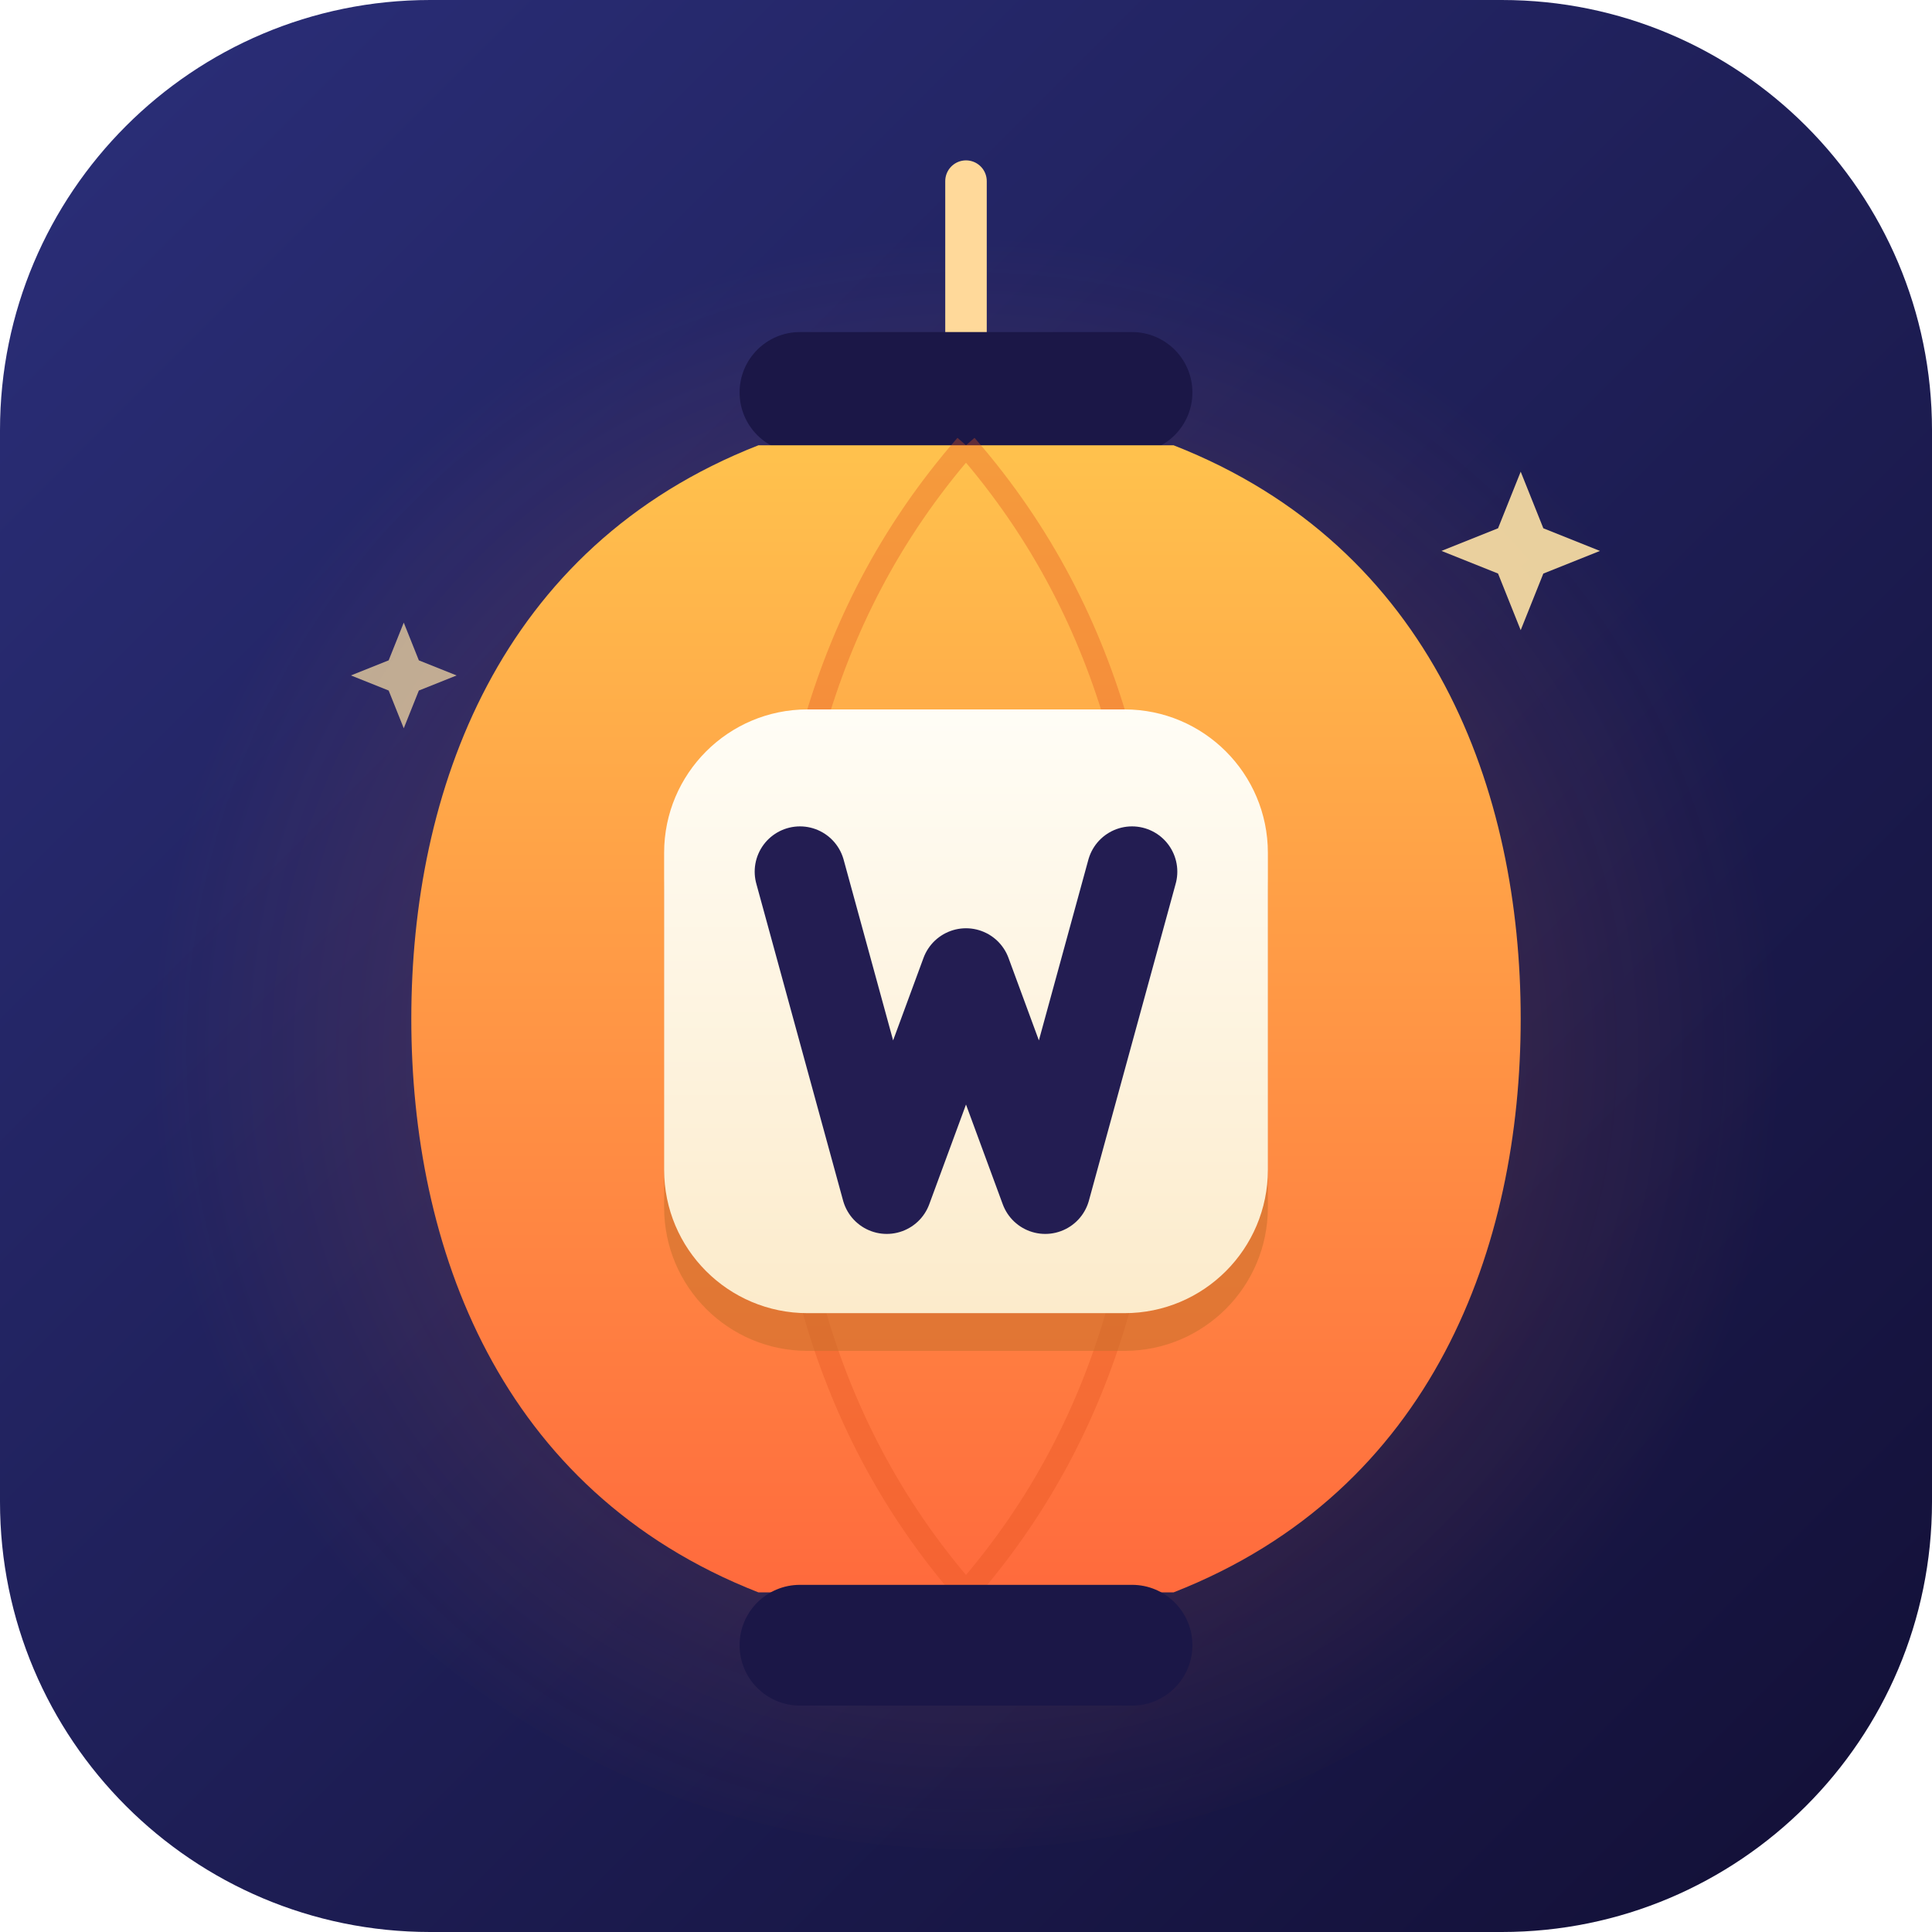
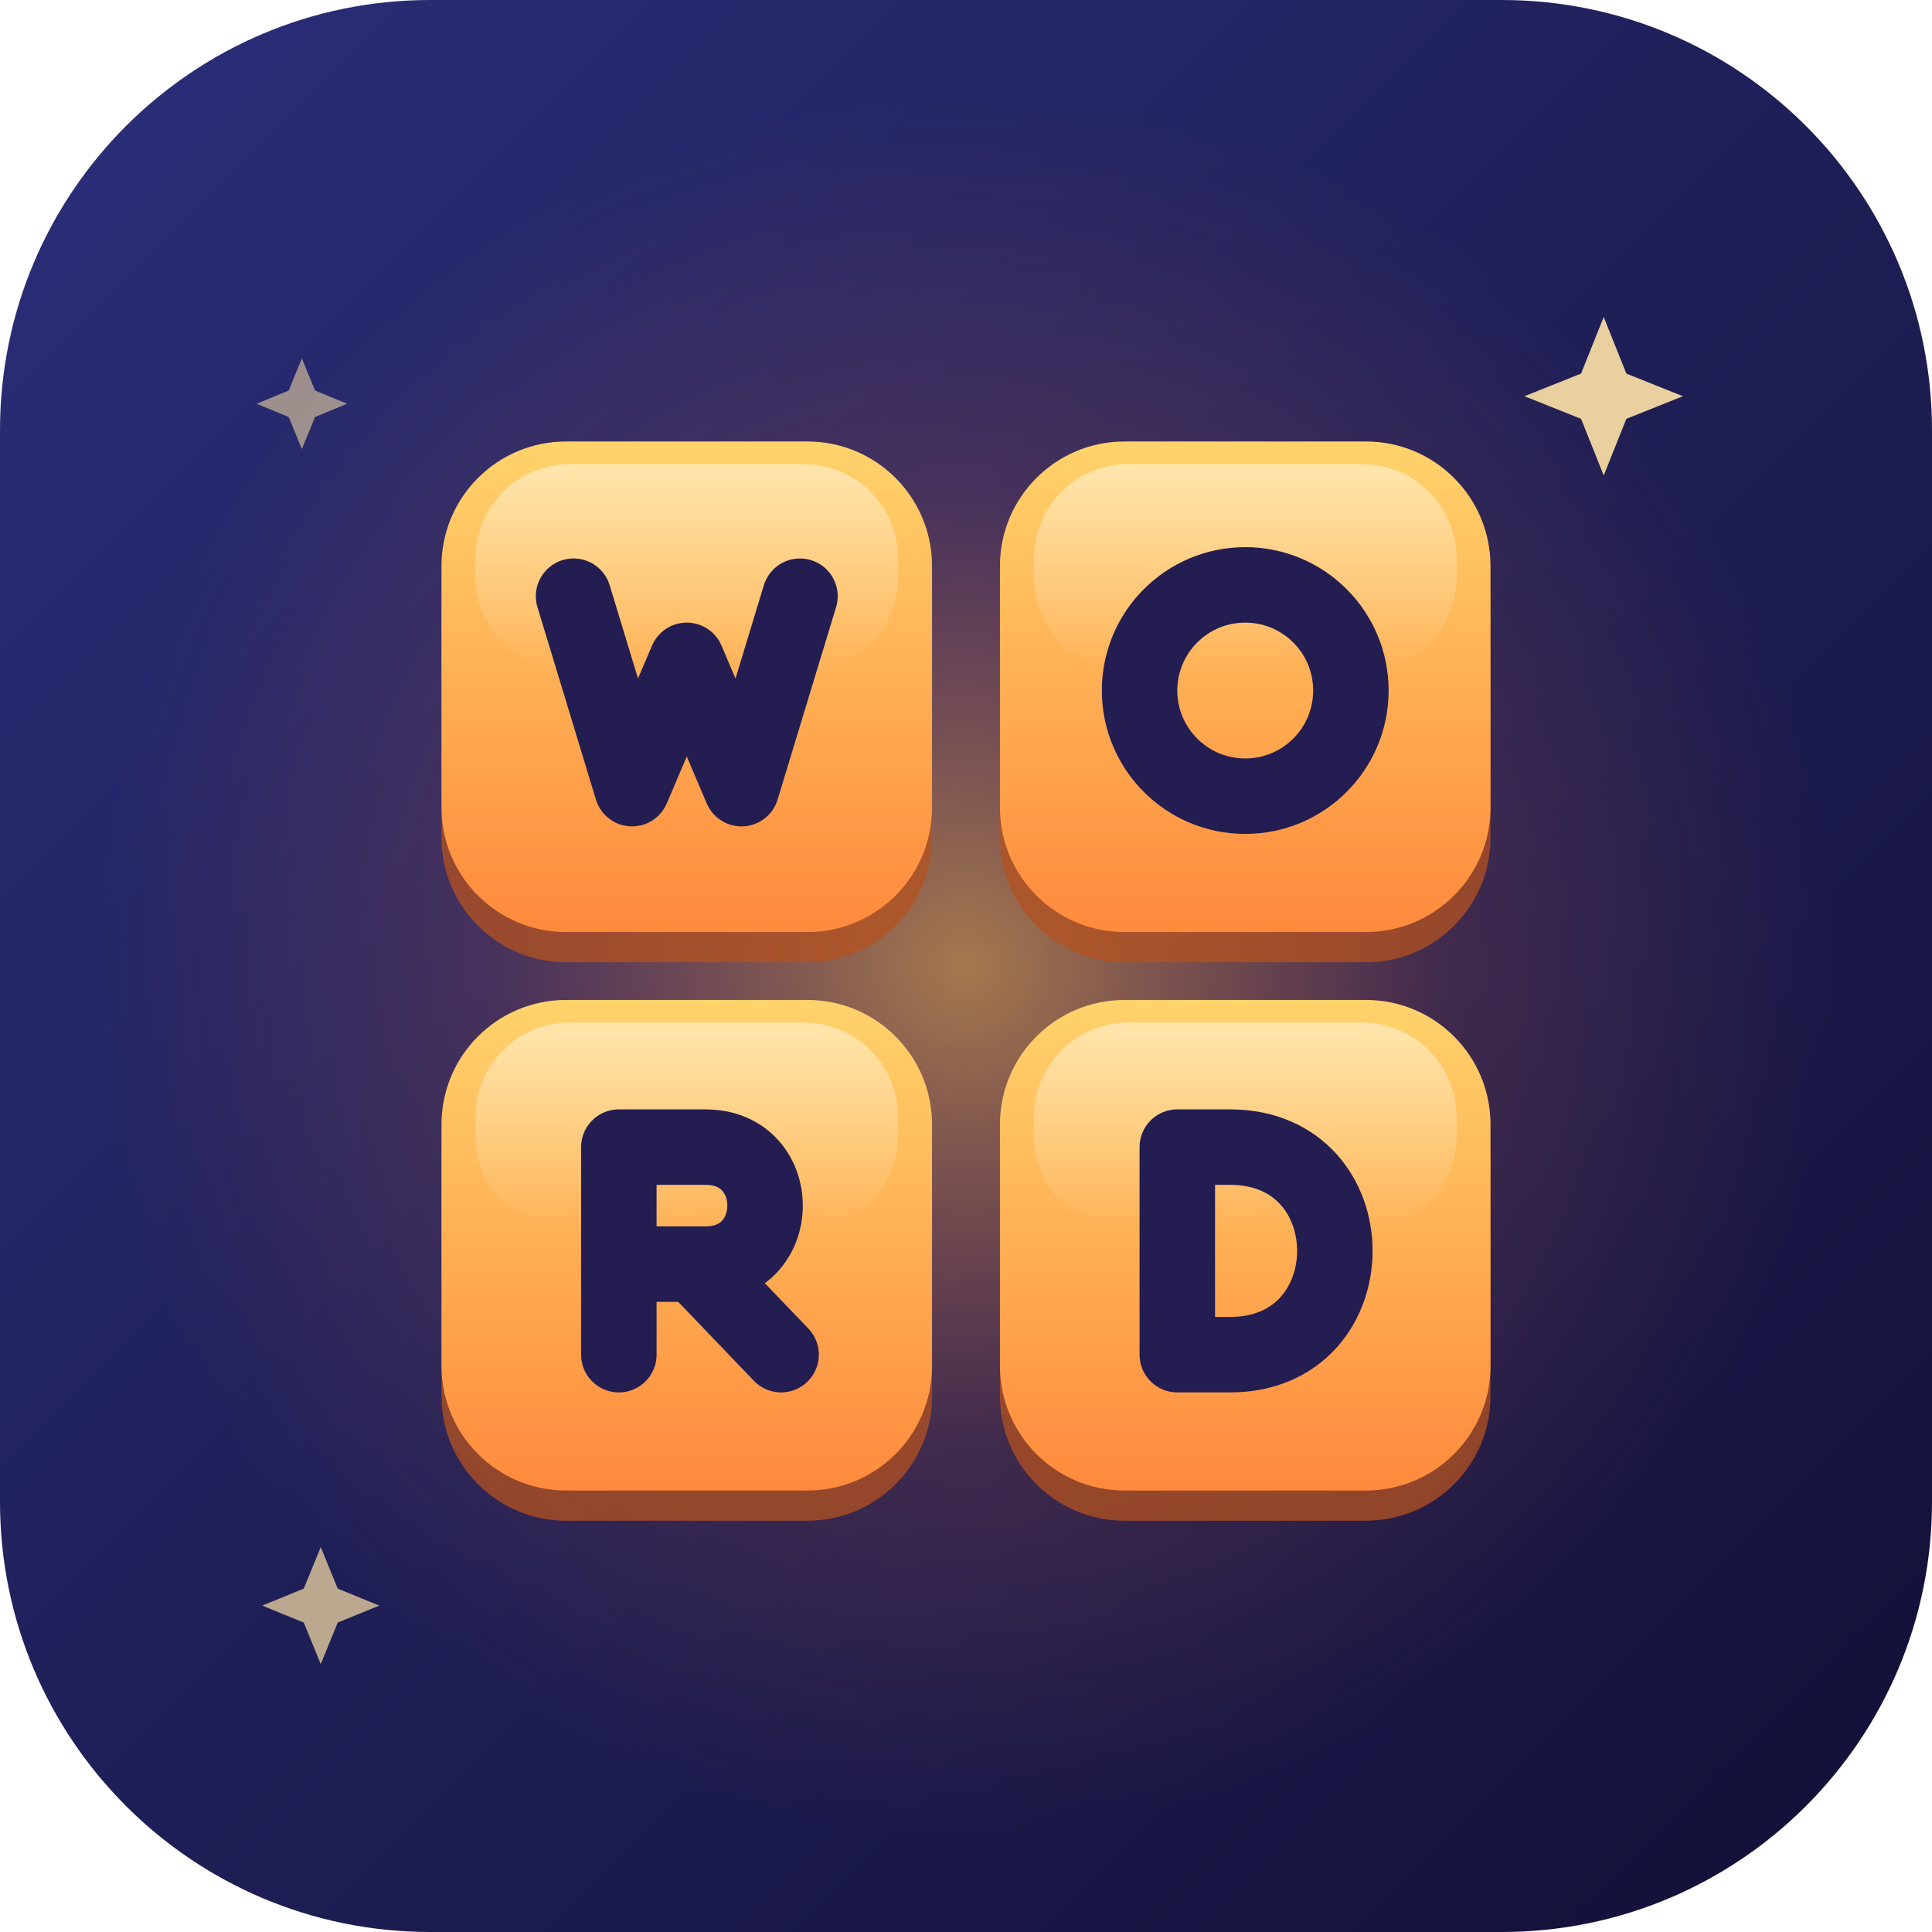
<svg xmlns="http://www.w3.org/2000/svg" width="1024" height="1024" viewBox="0 0 1024 1024">
  <defs>
    <linearGradient id="bg" x1="0" y1="0" x2="1" y2="1">
      <stop offset="0" stop-color="#2B2F7A" />
      <stop offset="1" stop-color="#120F35" />
    </linearGradient>
-     <radialGradient id="halo" cx=".5" cy=".52" r=".5">
-       <stop offset="0" stop-color="#FFB547" stop-opacity=".55" />
-       <stop offset=".6" stop-color="#FF7A45" stop-opacity=".12" />
+     <radialGradient id="halo" cx=".5" cy=".5" r=".5">
+       <stop offset="0" stop-color="#FFB547" stop-opacity=".6" />
+       <stop offset=".55" stop-color="#FF7A45" stop-opacity=".16" />
      <stop offset="1" stop-color="#FF7A45" stop-opacity="0" />
    </radialGradient>
-     <linearGradient id="body" x1="0" y1="0" x2="0" y2="1">
-       <stop offset="0" stop-color="#FFC24D" />
-       <stop offset="1" stop-color="#FF6A3D" />
+     <linearGradient id="lit" x1="0" y1="0" x2="0" y2="1">
+       <stop offset="0" stop-color="#FFD36B" />
+       <stop offset="1" stop-color="#FF8A3D" />
    </linearGradient>
-     <linearGradient id="tile" x1="0" y1="0" x2="0" y2="1">
-       <stop offset="0" stop-color="#FFFDF6" />
-       <stop offset="1" stop-color="#FCEBCB" />
+     <linearGradient id="shine" x1="0" y1="0" x2="0" y2="1">
+       <stop offset="0" stop-color="#FFFFFF" stop-opacity=".45" />
+       <stop offset="1" stop-color="#FFFFFF" stop-opacity="0" />
    </linearGradient>
    <clipPath id="c">
      <rect width="1024" height="1024" rx="228" />
    </clipPath>
  </defs>
  <g clip-path="url(#c)">
    <rect width="1024" height="1024" fill="url(#bg)" />
-     <circle cx="512" cy="540" r="440" fill="url(#halo)" />
-     <path d="M806 250 l12 30 30 12 -30 12 -12 30 -12 -30 -30 -12 30 -12z" fill="#FFE3A6" opacity=".9" />
-     <path d="M214 330 l8 20 20 8 -20 8 -8 20 -8 -20 -20 -8 20 -8z" fill="#FFE3A6" opacity=".7" />
-     <path d="M512 96 v92" stroke="#FFD99A" stroke-width="22" stroke-linecap="round" />
-     <rect x="392" y="176" width="240" height="64" rx="32" fill="#1B1747" />
-     <path d="M402 236 H622 C760 290 806 420 806 540 C806 660 760 790 622 844 H402 C264 790 218 660 218 540 C218 420 264 290 402 236 Z" fill="url(#body)" />
-     <path d="M512 236 C430 330 412 440 412 540 C412 640 430 750 512 844 M512 236 C594 330 612 440 612 540 C612 640 594 750 512 844" stroke="#E2531F" stroke-width="12" fill="none" opacity=".35" />
-     <rect x="392" y="840" width="240" height="64" rx="32" fill="#1B1747" />
-     <rect x="352" y="396" width="320" height="320" rx="76" fill="#C9702A" opacity=".55" />
-     <rect x="352" y="376" width="320" height="320" rx="76" fill="url(#tile)" />
-     <path d="M424 462 L470 630 L512 516 L554 630 L600 462" stroke="#231D52" stroke-width="48" stroke-linecap="round" stroke-linejoin="round" fill="none" />
+     <circle cx="512" cy="512" r="470" fill="url(#halo)" />
+     <path d="M850 168 l12 30 30 12 -30 12 -12 30 -12 -30 -30 -12 30 -12z" fill="#FFE3A6" opacity=".9" />
+     <path d="M170 820 l9 22 22 9 -22 9 -9 22 -9 -22 -22 -9 22 -9z" fill="#FFE3A6" opacity=".7" />
+     <path d="M160 190 l7 17 17 7 -17 7 -7 17 -7 -17 -17 -7 17 -7z" fill="#FFE3A6" opacity=".55" />
+     <rect x="234" y="250" width="260" height="260" rx="66" fill="#B4521F" opacity=".75" />
+     <rect x="234" y="234" width="260" height="260" rx="66" fill="url(#lit)" />
+     <rect x="252" y="246" width="224" height="110" rx="50" fill="url(#shine)" />
+     <g transform="translate(234 234)" stroke="#231D52" stroke-width="40" stroke-linecap="round" stroke-linejoin="round">
+       <path d="M70 82 L101 184 L130 116 L159 184 L190 82" fill="none" />
+     </g>
+     <rect x="530" y="250" width="260" height="260" rx="66" fill="#B4521F" opacity=".75" />
+     <rect x="530" y="234" width="260" height="260" rx="66" fill="url(#lit)" />
+     <rect x="548" y="246" width="224" height="110" rx="50" fill="url(#shine)" />
+     <g transform="translate(530 234)" stroke="#231D52" stroke-width="40" stroke-linecap="round" stroke-linejoin="round">
+       <circle cx="130" cy="132" r="56" fill="none" />
+     </g>
+     <rect x="234" y="546" width="260" height="260" rx="66" fill="#B4521F" opacity=".75" />
+     <rect x="234" y="530" width="260" height="260" rx="66" fill="url(#lit)" />
+     <rect x="252" y="542" width="224" height="110" rx="50" fill="url(#shine)" />
+     <g transform="translate(234 530)" stroke="#231D52" stroke-width="40" stroke-linecap="round" stroke-linejoin="round">
+       <path d="M94 188 V78 H140 C182 78 182 140 140 140 H94 M134 140 L180 188" fill="none" />
+     </g>
+     <rect x="530" y="546" width="260" height="260" rx="66" fill="#B4521F" opacity=".75" />
+     <rect x="530" y="530" width="260" height="260" rx="66" fill="url(#lit)" />
+     <rect x="548" y="542" width="224" height="110" rx="50" fill="url(#shine)" />
+     <g transform="translate(530 530)" stroke="#231D52" stroke-width="40" stroke-linecap="round" stroke-linejoin="round">
+       <path d="M94 78 V188 H122 C196 188 196 78 122 78 Z" fill="none" />
+     </g>
  </g>
</svg>
